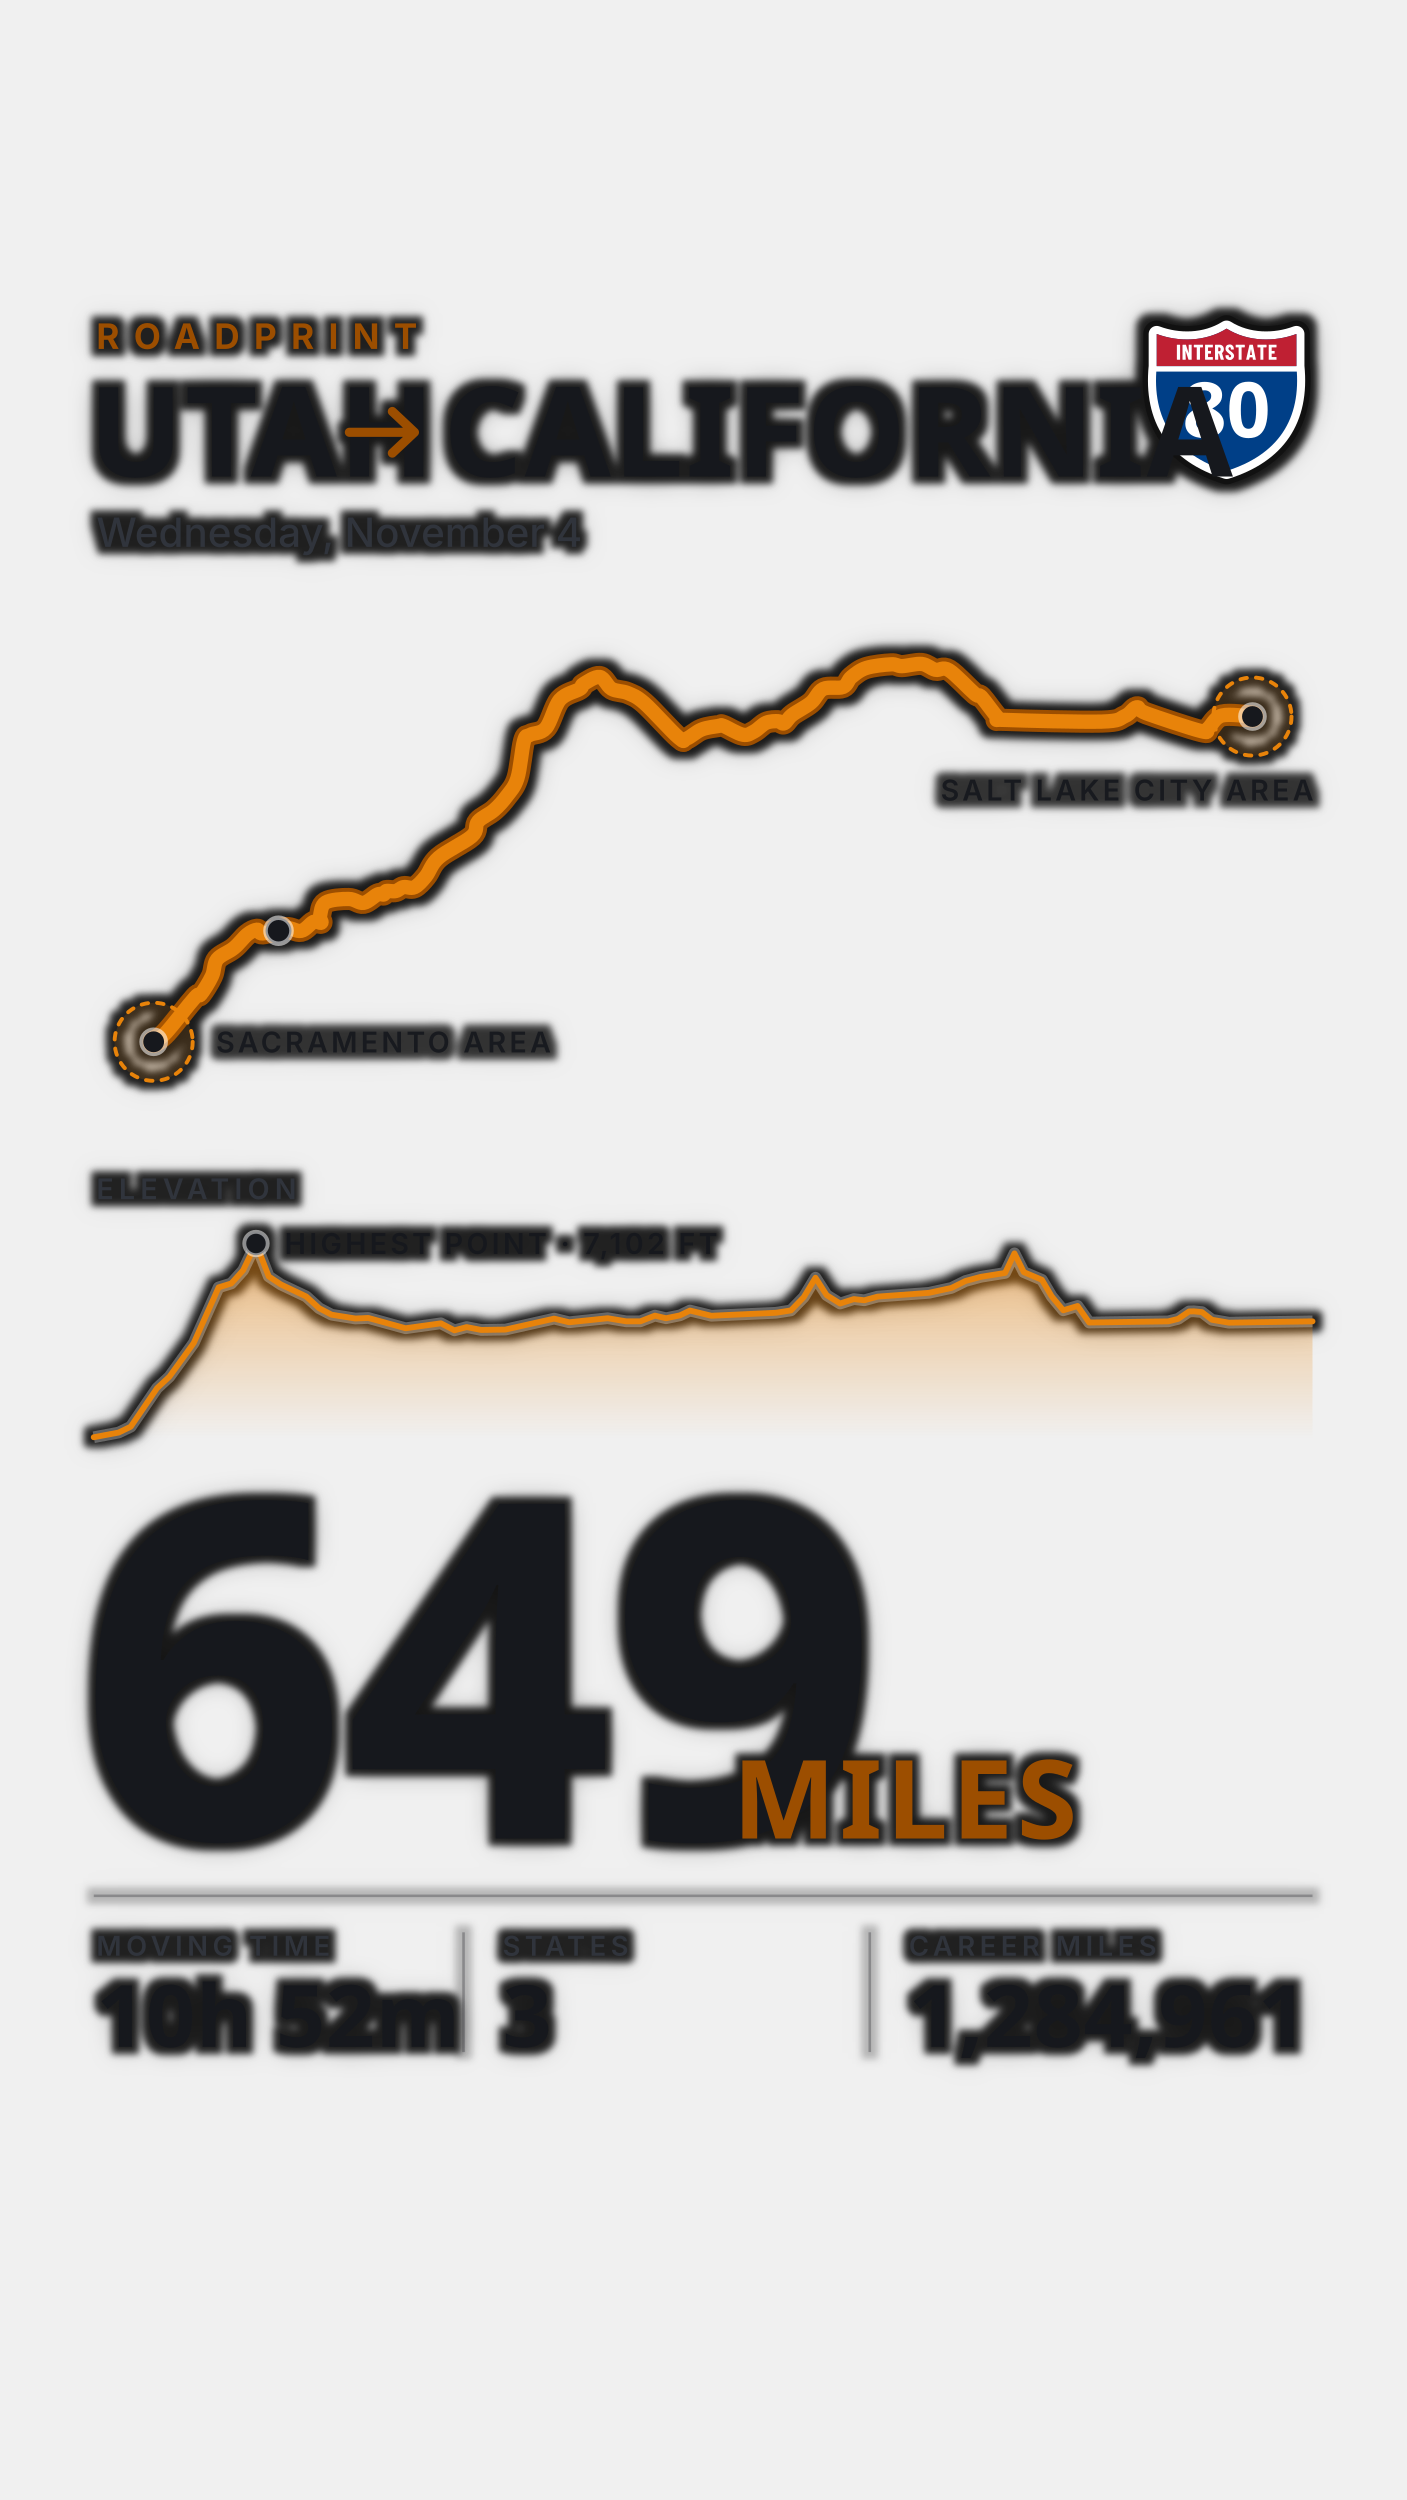
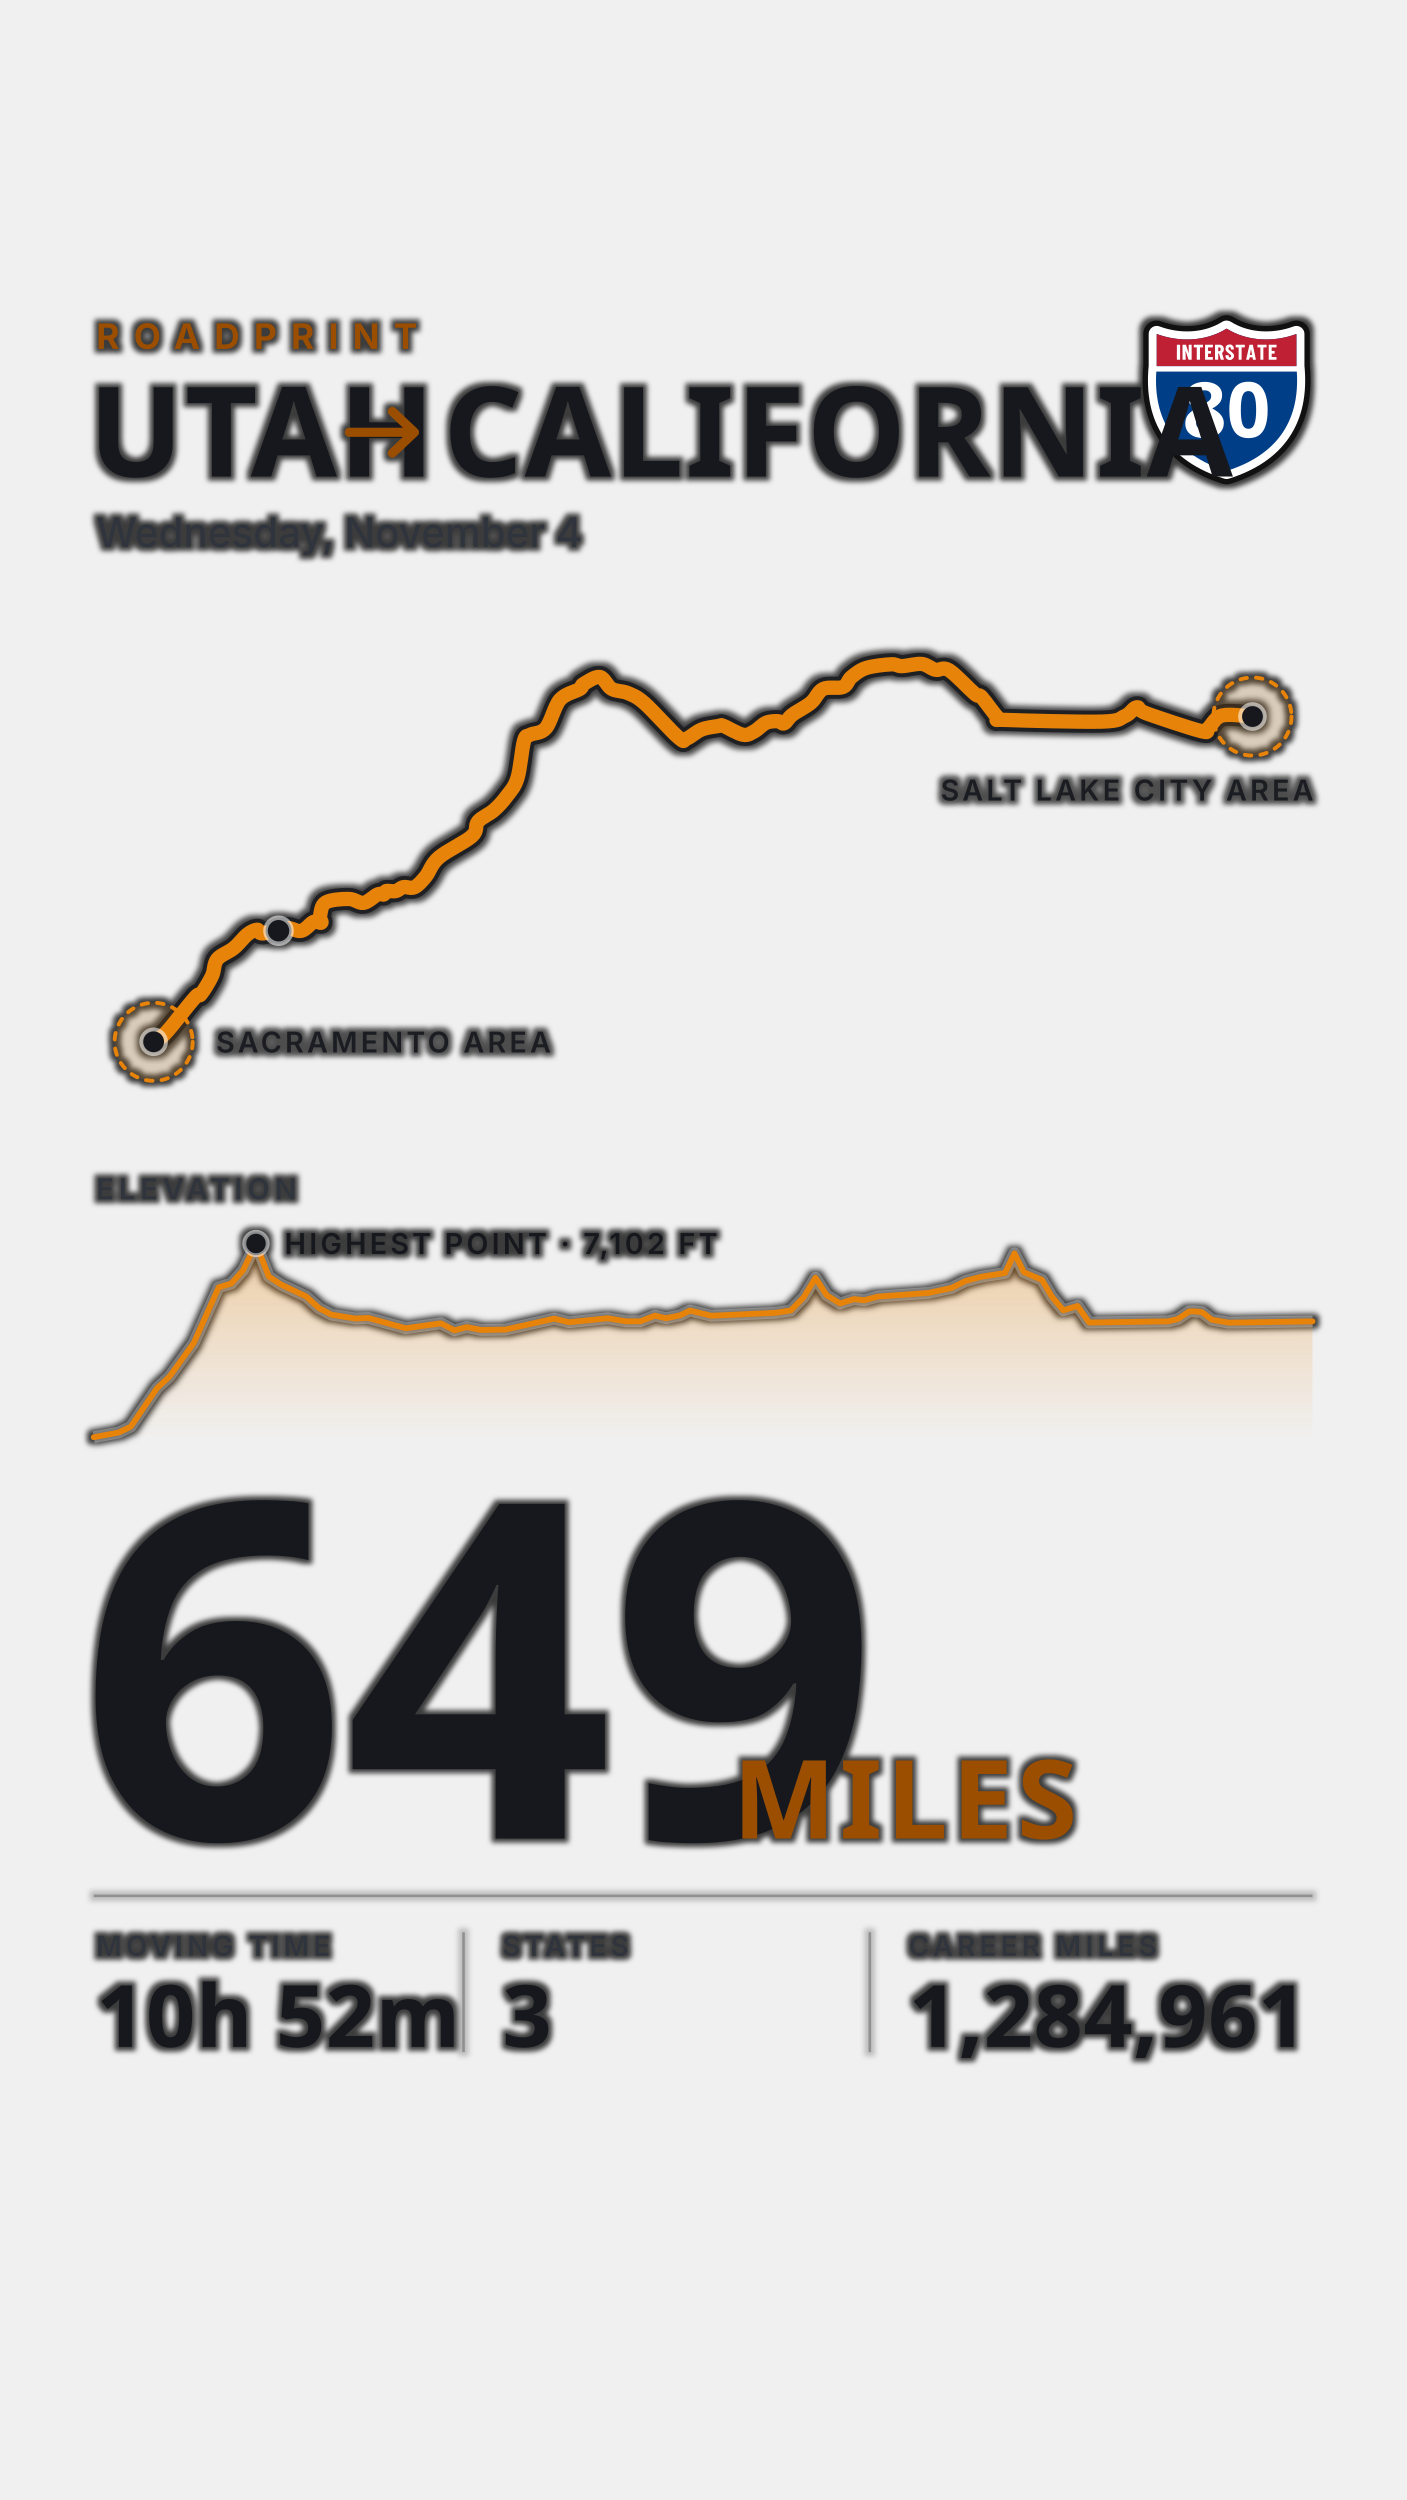
<svg xmlns="http://www.w3.org/2000/svg" viewBox="0 0 1080 1920" width="1080" height="1920">
  <defs>
    <filter id="glow" x="-10%" y="-60%" width="120%" height="220%">
      <feGaussianBlur stdDeviation="16" />
    </filter>
    <filter id="shade" color-interpolation-filters="sRGB" filterUnits="userSpaceOnUse" x="0" y="0" width="1080" height="1920">
      <feColorMatrix in="SourceAlpha" type="matrix" values="0 0 0 0 1.000  0 0 0 0 1.000  0 0 0 0 1.000  0 0 0 1 0" result="a" />
      <feGaussianBlur in="a" stdDeviation="10" result="w" />
      <feOffset in="w" dy="0" result="wo" />
      <feComponentTransfer in="wo" result="wide">
-         <feFuncA type="linear" slope="0.5" />
+         <feFuncA type="linear" slope="0" />
      </feComponentTransfer>
-       <feMorphology in="a" operator="dilate" radius="5" result="ad" />
-       <feGaussianBlur in="ad" stdDeviation="3" result="t" />
+       <feMorphology in="a" operator="dilate" radius="3" result="ad" />
+       <feGaussianBlur in="ad" stdDeviation="2" result="t" />
      <feOffset in="t" dy="0" result="to" />
      <feComponentTransfer in="to" result="tight">
-         <feFuncA type="linear" slope="0.85" />
+         <feFuncA type="linear" slope="0.75" />
      </feComponentTransfer>
      <feMerge>
        <feMergeNode in="wide" />
        <feMergeNode in="tight" />
      </feMerge>
    </filter>
    <linearGradient id="elev" x1="0" y1="0" x2="0" y2="1">
-       <stop offset="0" stop-color="#e8830a" stop-opacity="0.5" />
+       <stop offset="0" stop-color="#e8830a" stop-opacity="0.32" />
      <stop offset="1" stop-color="#e8830a" stop-opacity="0" />
    </linearGradient>
  </defs>
  <defs>
    <g id="art">
      <text id="wordmark" x="74" y="268" font-family="Inter" font-weight="700" font-size="27" letter-spacing="11" fill="#9c4e00">ROADPRINT</text>
      <g id="road-sign" transform="translate(876 240) scale(2.0625)">
        <path d="M32 6C40 11 50 11 58 8L58 20C60 40 51 53 32 59C13 53 4 40 6 20L6 8C14 11 24 11 32 6Z" fill="#111111" stroke="#111111" stroke-width="10" stroke-linejoin="round" />
        <path d="M32 6C40 11 50 11 58 8L58 20C60 40 51 53 32 59C13 53 4 40 6 20L6 8C14 11 24 11 32 6Z" fill="#ffffff" stroke="#ffffff" stroke-width="6" stroke-linejoin="round" />
        <path d="M32 6C40 11 50 11 58 8L58 20C60 40 51 53 32 59C13 53 4 40 6 20L6 8C14 11 24 11 32 6Z" fill="#003f87" />
        <path d="M32 6C40 11 50 11 58 8L58 20L6 20L6 8C14 11 24 11 32 6Z" fill="#bf2033" />
        <rect x="4" y="20" width="56" height="2" fill="#ffffff" />
        <path id="lettering" d="M13.5 17.5l0-5.4q0 0 .1-.1q0 0 0 0l1 0q0 0 0 0q.1 .1 .1 .1l0 5.4q0 0 -.1 .1q0 0 0 0l-1 0q0 0 0 0q-.1-.1 -.1-.1zm4.5-5.5l.9 0q.1 0 .1 0q0 .1 0 .1l0 5.4q0 0 0 .1q0 0 -.1 0l-1 0q-.1 0 -.1-.1l-1-3.1q0 0 0 0q-.1 0 -.1 0l.1 3.1q0 0 -.1 .1q0 0 0 0l-1 0q0 0 0 0q-.1-.1 -.1-.1l0-5.4q0 0 .1-.1q0 0 0 0l1.1 0q.1 0 .1 .1l1 3.1q0 0 0 0q0 0 0 0l0-3.1q0 0 0-.1q.1 0 .1 0zm5.2 .1l0 .8q0 0 0 0q-.1 .1 -.1 .1l-1 0q0 0 0 0l0 4.5q0 0 -.1 .1q0 0 0 0l-1 0q0 0 0 0q-.1-.1 -.1-.1l0-4.5q0 0 0 0l-1 0q0 0 0-.1q-.1 0 -.1 0l0-.8q0 0 .1-.1q0 0 0 0l3.2 0q0 0 .1 0q0 .1 0 .1zm3.6 .9l-1.6 0q-.1 0 -.1 0l0 1.3q0 0 .1 0l.9 0q.1 0 .1 0q0 .1 0 .1l0 .8q0 0 0 .1q0 0 -.1 0l-.9 0q-.1 0 -.1 0l0 1.3q0 0 .1 0l1.6 0q.1 0 .1 .1q0 0 0 0l0 .8q0 0 0 .1q0 0 -.1 0l-2.7 0q-.1 0 -.1 0q0-.1 0-.1l0-5.4q0 0 0-.1q0 0 .1 0l2.7 0q.1 0 .1 0q0 .1 0 .1l0 .8q0 0 0 0q0 .1 -.1 .1zm3 4.5l-.6-2.2q0 0 0 0l-.3 0q0 0 0 0l0 2.2q0 0 -.1 .1q0 0 0 0l-1 0q0 0 0 0q-.1-.1 -.1-.1l0-5.4q0 0 .1-.1q0 0 0 0l1.7 0q.4 0 .7 .2q.4 .2 .6 .6q.2 .4 .2 .9q0 .5 -.2 .8q-.2 .4 -.5 .6q0 0 0 0q-.1 0 0 0l.7 2.4q0 .1 -.1 .1l-.9 0q-.1 0 -.2-.1zm-.9-4.5l0 1.4q0 0 0 0l.4 0q.2 0 .4-.2q.1-.2 .1-.5q0-.3 -.1-.5q-.2-.2 -.4-.2l-.4 0q0 0 0 0zm2.7 3.2l0-.2q0-.1 .1-.1q0 0 0 0l1 0q0 0 0 0q.1 0 .1 .1l0 .1q0 .3 .1 .4q.1 .2 .3 .2q.2 0 .3-.1q.2-.2 .2-.4q0-.3 -.2-.4q-.2-.2 -.6-.5q-.4-.3 -.7-.6q-.2-.2 -.4-.5q-.2-.3 -.2-.8q0-.6 .4-1.1q.5-.4 1.2-.4q.7 0 1.1 .5q.4 .4 .4 1.1l0 .2q0 0 0 0q0 .1 -.1 .1l-.9 0q0 0 -.1-.1q0 0 0 0l0-.3q0-.2 -.1-.3q-.1-.2 -.3-.2q-.2 0 -.3 .1q-.2 .2 -.2 .4q0 .3 .2 .5q.1 .1 .6 .5q.5 .3 .7 .6q.3 .2 .4 .5q.2 .2 .2 .6q0 .7 -.5 1.1q-.4 .5 -1.1 .5q-.5 0 -.8-.2q-.4-.2 -.6-.5q-.2-.4 -.2-.8zm7.2-4.1l0 .8q0 0 -.1 0q0 .1 0 .1l-1 0q-.1 0 -.1 0l0 4.5q0 0 0 .1q0 0 -.1 0l-.9 0q0 0 -.1 0q0-.1 0-.1l0-4.5q0 0 0 0l-1 0q0 0 -.1-.1q0 0 0 0l0-.8q0 0 0-.1q.1 0 .1 0l3.2 0q0 0 0 0q.1 .1 .1 .1zm3 5.4l-.1-.8q0 0 -.1 0l-1 0q0 0 0 0l-.2 .8q0 .1 -.1 .1l-.9 0q-.1 0 -.1-.1l1.2-5.4q0-.1 .1-.1l1.1 0q.1 0 .1 .1l1.1 5.4l.1 0q0 .1 -.1 .1l-1 0q-.1 0 -.1-.1zm-1-1.7l.7 0q0 0 0 0l-.4-2.2q0 0 0 0q0 0 0 0l-.4 2.2q0 0 .1 0zm6.1-3.7l0 .8q0 0 -.1 0q0 .1 0 .1l-1 0q-.1 0 -.1 0l0 4.5q0 0 0 .1q0 0 -.1 0l-.9 0q0 0 -.1 0q0-.1 0-.1l0-4.5q0 0 0 0l-1 0q0 0 -.1-.1q0 0 0 0l0-.8q0 0 0-.1q.1 0 .1 0l3.2 0q0 0 0 0q.1 .1 .1 .1zm3.6 .9l-1.7 0q0 0 0 0l0 1.3q0 0 0 0l1 0q0 0 .1 0q0 .1 0 .1l0 .8q0 0 0 .1q-.1 0 -.1 0l-1 0q0 0 0 0l0 1.3q0 0 0 0l1.7 0q0 0 .1 .1q0 0 0 0l0 .8q0 0 0 .1q-.1 0 -.1 0l-2.7 0q-.1 0 -.1 0q0-.1 0-.1l0-5.4q0 0 0-.1q0 0 .1 0l2.7 0q0 0 .1 0q0 .1 0 .1l0 .8q0 0 0 0q-.1 .1 -.1 .1z" fill="#ffffff" />
        <text x="32" y="46.5" text-anchor="middle" font-family="Barlow Condensed" font-weight="700" font-stretch="condensed" font-size="28.6" fill="#ffffff">80</text>
      </g>
      <text id="title" x="68.1" y="366" font-family="Barlow Condensed" font-weight="700" font-stretch="condensed" font-size="96" letter-spacing="1.5" fill="#16181d">UTAH</text>
      <path class="title-arrow" d="M268.3 332 h50 m-17 -16 l17 16 l-17 16" fill="none" stroke="#9c4e00" stroke-width="7" stroke-linecap="round" stroke-linejoin="round" />
      <text id="title-2" x="340.3" y="366" font-family="Barlow Condensed" font-weight="700" font-stretch="condensed" font-size="96" letter-spacing="1.5" fill="#16181d">CALIFORNIA</text>
      <text id="date" x="74" y="420" font-family="Inter" font-weight="500" font-size="31" fill="#30343c">Wednesday, November 4</text>
-       <path id="route-casing" d="M961.9 550.3 C958 550.2 944.1 548 938.5 549.5 C932.8 551 930.5 557.3 927.9 559.3 C925.2 561.3 930.4 563.4 922.5 561.5 C914.6 559.6 888.8 550.9 880.5 547.9 C872.3 544.8 875.8 542.8 873 543.2 C870.2 543.5 868.4 548.2 863.9 550 C859.4 551.9 861.4 553.7 846.1 554.2 C830.8 554.6 785.5 553.4 772.2 552.9 C758.9 552.4 769.5 554.1 766.4 551.2 C763.4 548.3 756.7 538.4 753.8 535.3 C750.8 532.3 752.9 536.3 748.7 532.9 C744.6 529.5 733.9 517.8 728.8 514.7 C723.8 511.7 721.9 515.2 718.4 514.4 C714.9 513.6 712.2 510.4 707.9 509.9 C703.6 509.5 696.6 511.5 692.7 511.6 C688.7 511.6 688.8 509.9 684.3 510.2 C679.7 510.4 670.4 511.4 665.3 513 C660.3 514.6 657 517.5 654 519.9 C651 522.3 651.1 526 647.5 527.6 C643.9 529.1 636.3 527.1 632.2 529.1 C628.1 531.1 626.8 536.4 622.8 539.7 C618.9 543 611.9 546.3 608.5 549 C605.1 551.6 604.1 554.7 602.3 555.5 C600.4 556.4 599.9 554 597.6 553.9 C595.3 553.8 591.4 553.8 588.4 555.1 C585.4 556.4 582.4 560 579.5 561.6 C576.5 563.1 574.7 565 570.7 564.3 C566.7 563.7 558.7 558.6 555.6 557.5 C552.4 556.3 554.4 557.2 551.6 557.6 C548.8 558.1 542.9 558.6 538.8 560.3 C534.7 561.9 530.2 566.3 527.2 567.3 C524.3 568.4 526.5 571.1 521.2 566.5 C515.8 562 501.4 545.7 494.9 540 C488.4 534.4 486.4 534.2 482.2 532.3 C478 530.5 473.3 531.1 469.7 529 C466.1 526.9 464.2 520.5 460.6 519.9 C457 519.3 450.6 523.9 448 525.4 C445.5 527 448.4 527.1 445.4 529.1 C442.4 531.1 434.4 532.4 430 537.4 C425.7 542.5 423.1 554.7 419.2 559.2 C415.4 563.7 409.8 562.7 407 564.4 C404.2 566 404 563.7 402.4 569.2 C400.8 574.7 399.6 590.6 397.4 597.6 C395.2 604.6 392.4 607.2 389.3 611.3 C386.3 615.4 383.1 619 379.4 622.2 C375.7 625.5 370 627.6 367.2 630.9 C364.3 634.3 367.5 637.5 362.5 642.1 C357.5 646.7 342.9 653.4 337 658.6 C331.1 663.7 330.1 669.3 327 673.1 C323.9 676.9 321.2 680 318.3 681.4 C315.5 682.7 312.3 680.8 309.9 681.3 C307.5 681.8 306.2 683.8 304 684.3 C301.8 684.9 298.2 683.9 296.6 684.3 C295.1 684.8 295.8 686.6 294.7 687 C293.6 687.4 292.6 685.8 290.1 686.9 C287.5 687.9 283 692.8 279.3 693.4 C275.6 694 272.7 690.4 267.8 690.4 C262.9 690.3 253.7 690.9 250.1 693.1 C246.4 695.3 246.4 700.9 245.8 703.5 C245.3 706.1 247.6 707.9 246.8 708.6 C246 709.4 243.4 707 240.8 708 C238.3 709.1 234.9 714.2 231.3 714.9 C227.7 715.7 224.3 712.3 219.4 712.7 C214.4 713 205.3 716.7 201.7 716.9 C198 717.1 199.4 713.9 197.5 714 C195.5 714.2 192.9 715.3 189.9 717.7 C186.9 720.1 183.5 725 179.6 728.1 C175.8 731.3 169.6 733.2 166.8 736.7 C164 740.3 164.9 745.1 162.8 749.6 C160.7 754.1 156.4 761 154.2 763.7 C152 766.4 154.2 761.1 149.8 766 C145.3 770.9 132.8 787.4 127.5 793.1 C122.2 798.8 119.6 798.9 118 800.1" fill="none" stroke="#9c4e00" stroke-opacity="1" stroke-width="17" stroke-linecap="round" stroke-linejoin="round" />
+       <path id="route-casing" d="M961.9 550.3 C958 550.2 944.1 548 938.5 549.5 C932.8 551 930.5 557.3 927.9 559.3 C925.2 561.3 930.4 563.4 922.5 561.5 C914.6 559.6 888.8 550.9 880.5 547.9 C872.3 544.8 875.8 542.8 873 543.2 C870.2 543.5 868.4 548.2 863.9 550 C859.4 551.9 861.4 553.7 846.1 554.2 C830.8 554.6 785.5 553.4 772.2 552.9 C758.9 552.4 769.5 554.1 766.4 551.2 C763.4 548.3 756.7 538.4 753.8 535.3 C750.8 532.3 752.9 536.3 748.7 532.9 C744.6 529.5 733.9 517.8 728.8 514.7 C723.8 511.7 721.9 515.2 718.4 514.4 C714.9 513.6 712.2 510.4 707.9 509.9 C703.6 509.5 696.6 511.5 692.7 511.6 C688.7 511.6 688.8 509.9 684.3 510.2 C679.7 510.4 670.4 511.4 665.3 513 C660.3 514.6 657 517.5 654 519.9 C651 522.3 651.1 526 647.5 527.6 C643.9 529.1 636.3 527.1 632.2 529.1 C628.1 531.1 626.8 536.4 622.8 539.7 C618.9 543 611.9 546.3 608.5 549 C605.1 551.6 604.1 554.7 602.3 555.5 C600.4 556.4 599.9 554 597.6 553.9 C595.3 553.8 591.4 553.8 588.4 555.1 C585.4 556.4 582.4 560 579.5 561.6 C576.5 563.1 574.7 565 570.7 564.3 C566.7 563.7 558.7 558.6 555.6 557.5 C552.4 556.3 554.4 557.2 551.6 557.6 C548.8 558.1 542.9 558.6 538.8 560.3 C534.7 561.9 530.2 566.3 527.2 567.3 C524.3 568.4 526.5 571.1 521.2 566.5 C515.8 562 501.4 545.7 494.9 540 C488.4 534.4 486.4 534.2 482.2 532.3 C478 530.5 473.3 531.1 469.7 529 C466.1 526.9 464.2 520.5 460.6 519.9 C457 519.3 450.6 523.9 448 525.4 C445.5 527 448.4 527.1 445.4 529.1 C442.4 531.1 434.4 532.4 430 537.4 C425.7 542.5 423.1 554.7 419.2 559.2 C415.4 563.7 409.8 562.7 407 564.4 C404.2 566 404 563.7 402.4 569.2 C400.8 574.7 399.6 590.6 397.4 597.6 C395.2 604.6 392.4 607.2 389.3 611.3 C386.3 615.4 383.1 619 379.4 622.2 C375.7 625.5 370 627.6 367.2 630.9 C364.3 634.3 367.5 637.5 362.5 642.1 C357.5 646.7 342.9 653.4 337 658.6 C331.1 663.7 330.1 669.3 327 673.1 C323.9 676.9 321.2 680 318.3 681.4 C315.5 682.7 312.3 680.8 309.9 681.3 C307.5 681.8 306.2 683.8 304 684.3 C301.8 684.9 298.2 683.9 296.6 684.3 C295.1 684.8 295.8 686.6 294.7 687 C293.6 687.4 292.6 685.8 290.1 686.9 C287.5 687.9 283 692.8 279.3 693.4 C275.6 694 272.7 690.4 267.8 690.4 C262.9 690.3 253.7 690.9 250.1 693.1 C246.4 695.3 246.4 700.9 245.8 703.5 C245.3 706.1 247.6 707.9 246.8 708.6 C246 709.4 243.4 707 240.8 708 C238.3 709.1 234.9 714.2 231.3 714.9 C227.7 715.7 224.3 712.3 219.4 712.7 C214.4 713 205.3 716.7 201.7 716.9 C198 717.1 199.4 713.9 197.5 714 C195.5 714.2 192.9 715.3 189.9 717.7 C186.9 720.1 183.5 725 179.6 728.1 C175.8 731.3 169.6 733.2 166.8 736.7 C164 740.3 164.9 745.1 162.8 749.6 C160.7 754.1 156.4 761 154.2 763.7 C152 766.4 154.2 761.1 149.8 766 C145.3 770.9 132.8 787.4 127.5 793.1 C122.2 798.8 119.6 798.9 118 800.1" fill="none" stroke="#16181d" stroke-opacity="0.8" stroke-width="17" stroke-linecap="round" stroke-linejoin="round" />
      <path id="route" d="M961.9 550.3 C958 550.2 944.1 548 938.5 549.5 C932.8 551 930.5 557.3 927.9 559.3 C925.2 561.3 930.4 563.4 922.5 561.5 C914.6 559.6 888.8 550.9 880.5 547.9 C872.3 544.8 875.8 542.8 873 543.2 C870.2 543.5 868.4 548.2 863.9 550 C859.4 551.9 861.4 553.7 846.1 554.2 C830.8 554.6 785.5 553.4 772.2 552.9 C758.9 552.4 769.5 554.1 766.4 551.2 C763.4 548.3 756.7 538.4 753.8 535.3 C750.8 532.3 752.9 536.3 748.7 532.9 C744.6 529.5 733.9 517.8 728.8 514.7 C723.8 511.7 721.9 515.2 718.4 514.4 C714.9 513.6 712.2 510.4 707.9 509.9 C703.6 509.5 696.6 511.5 692.7 511.6 C688.7 511.6 688.8 509.9 684.3 510.2 C679.7 510.4 670.4 511.4 665.3 513 C660.3 514.6 657 517.5 654 519.9 C651 522.3 651.1 526 647.5 527.6 C643.9 529.1 636.3 527.1 632.2 529.1 C628.1 531.1 626.8 536.4 622.8 539.7 C618.9 543 611.9 546.3 608.5 549 C605.1 551.6 604.1 554.7 602.3 555.5 C600.4 556.4 599.9 554 597.6 553.9 C595.3 553.8 591.4 553.8 588.4 555.1 C585.4 556.4 582.4 560 579.5 561.6 C576.5 563.1 574.7 565 570.7 564.3 C566.7 563.7 558.7 558.6 555.6 557.5 C552.4 556.3 554.4 557.2 551.6 557.6 C548.8 558.1 542.9 558.6 538.8 560.3 C534.7 561.9 530.2 566.3 527.2 567.3 C524.3 568.4 526.5 571.1 521.2 566.5 C515.8 562 501.4 545.7 494.9 540 C488.4 534.4 486.4 534.2 482.2 532.3 C478 530.5 473.3 531.1 469.7 529 C466.1 526.9 464.2 520.5 460.6 519.9 C457 519.3 450.6 523.9 448 525.4 C445.5 527 448.4 527.1 445.4 529.1 C442.4 531.1 434.4 532.4 430 537.4 C425.7 542.5 423.1 554.7 419.2 559.2 C415.4 563.7 409.8 562.7 407 564.4 C404.2 566 404 563.7 402.4 569.2 C400.8 574.7 399.6 590.6 397.4 597.6 C395.2 604.6 392.4 607.2 389.3 611.3 C386.3 615.4 383.1 619 379.4 622.2 C375.7 625.5 370 627.6 367.2 630.9 C364.3 634.3 367.5 637.5 362.5 642.1 C357.5 646.7 342.9 653.4 337 658.6 C331.1 663.7 330.1 669.3 327 673.1 C323.9 676.9 321.2 680 318.3 681.4 C315.5 682.7 312.3 680.8 309.9 681.3 C307.5 681.8 306.2 683.8 304 684.3 C301.8 684.9 298.2 683.9 296.6 684.3 C295.1 684.8 295.8 686.6 294.7 687 C293.6 687.4 292.6 685.8 290.1 686.9 C287.5 687.9 283 692.8 279.3 693.4 C275.6 694 272.7 690.4 267.8 690.4 C262.9 690.3 253.7 690.9 250.1 693.1 C246.4 695.3 246.4 700.9 245.8 703.5 C245.3 706.1 247.6 707.9 246.8 708.6 C246 709.4 243.4 707 240.8 708 C238.3 709.1 234.9 714.2 231.3 714.9 C227.7 715.7 224.3 712.3 219.4 712.7 C214.4 713 205.3 716.7 201.7 716.9 C198 717.1 199.4 713.9 197.5 714 C195.5 714.2 192.9 715.3 189.9 717.7 C186.9 720.1 183.5 725 179.6 728.1 C175.8 731.3 169.6 733.2 166.8 736.7 C164 740.3 164.9 745.1 162.8 749.6 C160.7 754.1 156.4 761 154.2 763.7 C152 766.4 154.2 761.1 149.8 766 C145.3 770.9 132.8 787.4 127.5 793.1 C122.2 798.8 119.6 798.9 118 800.1" fill="none" stroke="#e8830a" stroke-width="11" stroke-linecap="round" stroke-linejoin="round" />
      <g id="start">
        <circle cx="961.9" cy="550.3" r="30" fill="#e8830a" fill-opacity="0.14" />
        <circle cx="961.9" cy="550.3" r="30" fill="none" stroke="#e8830a" stroke-width="3" stroke-dasharray="5 7" stroke-linecap="round" />
        <circle cx="961.9" cy="550.3" r="11" fill="#ffffff" fill-opacity="0.55" />
        <circle cx="961.9" cy="550.3" r="8" fill="#16181d" />
      </g>
      <g id="end">
        <circle cx="118" cy="800.1" r="30" fill="#e8830a" fill-opacity="0.14" />
        <circle cx="118" cy="800.1" r="30" fill="none" stroke="#e8830a" stroke-width="3" stroke-dasharray="5 7" stroke-linecap="round" />
        <circle cx="118" cy="800.1" r="11" fill="#ffffff" fill-opacity="0.55" />
        <circle cx="118" cy="800.1" r="8" fill="#16181d" />
      </g>
      <circle id="highest-point" cx="213.9" cy="714.8" r="10" fill="#16181d" stroke="#ffffff" stroke-opacity="0.55" stroke-width="3.5" />
      <text id="elevation-kicker" x="74" y="921" font-family="Inter" font-weight="600" font-size="22" letter-spacing="4" fill="#30343c">ELEVATION</text>
      <path d="M1008 1014.8 L943.7 1015.8 L930.8 1013.6 L923.1 1007.7 L916.9 1007.1 L913.2 1007.2 L904.8 1012.9 L897.2 1014.8 L836.5 1015.7 L827.6 1003 L816.6 1006.3 L807.7 995.6 L800.2 982.9 L786.3 977 L779.1 962.6 L771.9 977.6 L753.3 980.6 L741.5 983.8 L730.8 989.1 L713.4 992.9 L674 995.8 L663.8 998.6 L655.7 997.7 L645.2 1001.1 L634.9 994.7 L626.3 981.3 L617.3 996.2 L607.4 1006.4 L596 1008.2 L546.3 1010.5 L529.9 1006.5 L522.2 1010.2 L511.5 1012.4 L503 1010.4 L491.7 1014.8 L481.1 1014.8 L466.7 1012.4 L437.1 1015.5 L425.6 1012.7 L388.2 1021.1 L369.6 1021.4 L358.4 1019.2 L349 1021.7 L338.6 1016.3 L311.5 1020.1 L282.9 1012.2 L272.9 1012.6 L254.7 1009.7 L245.1 1004.7 L235.2 995.7 L215.8 986.5 L206.4 980.3 L196.6 955 L186.7 975.6 L177.6 985.7 L167.9 988.7 L148.8 1031.4 L130.1 1057.3 L120.6 1066.1 L100.4 1095.7 L91.1 1100.2 L72 1103.8" fill="none" stroke="#ffffff" stroke-opacity="0.3" stroke-width="9" stroke-linejoin="round" />
      <path id="elevation" d="M1008 1014.8 L943.7 1015.8 L930.8 1013.6 L923.1 1007.7 L916.9 1007.1 L913.2 1007.2 L904.8 1012.9 L897.2 1014.8 L836.5 1015.7 L827.6 1003 L816.6 1006.3 L807.7 995.6 L800.2 982.9 L786.3 977 L779.1 962.6 L771.9 977.6 L753.3 980.6 L741.5 983.8 L730.8 989.1 L713.4 992.9 L674 995.8 L663.8 998.6 L655.7 997.7 L645.2 1001.1 L634.9 994.7 L626.3 981.3 L617.3 996.2 L607.4 1006.4 L596 1008.2 L546.3 1010.5 L529.9 1006.5 L522.2 1010.2 L511.5 1012.4 L503 1010.4 L491.7 1014.8 L481.1 1014.8 L466.7 1012.4 L437.1 1015.5 L425.6 1012.7 L388.2 1021.1 L369.6 1021.4 L358.4 1019.2 L349 1021.7 L338.6 1016.3 L311.5 1020.1 L282.9 1012.2 L272.9 1012.6 L254.7 1009.7 L245.1 1004.7 L235.2 995.7 L215.8 986.5 L206.4 980.3 L196.6 955 L186.7 975.6 L177.6 985.7 L167.9 988.7 L148.8 1031.4 L130.1 1057.3 L120.6 1066.1 L100.4 1095.7 L91.1 1100.2 L72 1103.8" fill="none" stroke="#e8830a" stroke-width="4.5" stroke-linejoin="round" stroke-linecap="round" />
      <circle id="elevation-highest" cx="196.6" cy="955" r="9" fill="#16181d" stroke="#ffffff" stroke-opacity="0.5" stroke-width="3" />
      <text id="highest-label" x="218.6" y="963" font-family="Inter" font-weight="600" font-size="22" letter-spacing="2.5" fill="#16181d">HIGHEST POINT · 7,102 FT</text>
      <text id="start-label" x="865.6" y="614.8" text-anchor="middle" font-family="Inter" font-weight="600" font-size="22" letter-spacing="2.5" fill="#16181d" fill-opacity="0.9">SALT LAKE CITY AREA</text>
      <text id="end-label" x="166" y="808.3" font-family="Inter" font-weight="600" font-size="22" letter-spacing="2.5" fill="#16181d" fill-opacity="0.9">SACRAMENTO AREA</text>
      <text id="distance" x="60.8" y="1412" font-family="Barlow Condensed" font-weight="700" font-stretch="condensed" font-size="360" letter-spacing="-2" fill="#16181d">649</text>
      <text id="distance-unit" x="562.6" y="1412" font-family="Barlow Condensed" font-weight="700" font-stretch="condensed" font-size="84" letter-spacing="3" fill="#9c4e00">MILES</text>
      <path d="M72 1456 H1008" stroke="#16181d" stroke-opacity="0.28" stroke-width="2" />
      <text id="stat-1-label" x="74" y="1502" font-family="Inter" font-weight="600" font-size="21" letter-spacing="3.5" fill="#30343c">MOVING TIME</text>
      <text id="stat-1-value" x="74" y="1572" font-family="Barlow Condensed" font-weight="600" font-stretch="condensed" font-size="66" letter-spacing="0.5" fill="#16181d">10h 52m</text>
      <path d="M356 1484 V1576" stroke="#16181d" stroke-opacity="0.28" stroke-width="2" />
      <text id="stat-2-label" x="386" y="1502" font-family="Inter" font-weight="600" font-size="21" letter-spacing="3.5" fill="#30343c">STATES</text>
      <text id="stat-2-value" x="386" y="1572" font-family="Barlow Condensed" font-weight="600" font-stretch="condensed" font-size="66" letter-spacing="0.5" fill="#16181d">3</text>
      <path d="M668 1484 V1576" stroke="#16181d" stroke-opacity="0.28" stroke-width="2" />
      <text id="stat-3-label" x="698" y="1502" font-family="Inter" font-weight="600" font-size="21" letter-spacing="3.5" fill="#30343c">CAREER MILES</text>
      <text id="stat-3-value" x="698" y="1572" font-family="Barlow Condensed" font-weight="600" font-stretch="condensed" font-size="66" letter-spacing="0.5" fill="#16181d">1,284,961</text>
    </g>
  </defs>
  <use href="#art" filter="url(#shade)" />
  <path id="elevation-fill" d="M1008 1014.8 L943.7 1015.8 L930.8 1013.6 L923.1 1007.7 L916.9 1007.1 L913.2 1007.2 L904.8 1012.9 L897.2 1014.8 L836.5 1015.7 L827.6 1003 L816.6 1006.3 L807.7 995.6 L800.2 982.9 L786.3 977 L779.1 962.6 L771.9 977.6 L753.3 980.6 L741.5 983.8 L730.8 989.1 L713.4 992.9 L674 995.8 L663.8 998.6 L655.7 997.7 L645.2 1001.1 L634.9 994.7 L626.3 981.3 L617.3 996.2 L607.4 1006.4 L596 1008.2 L546.3 1010.5 L529.9 1006.5 L522.2 1010.2 L511.5 1012.4 L503 1010.4 L491.7 1014.8 L481.1 1014.8 L466.7 1012.4 L437.1 1015.5 L425.6 1012.7 L388.2 1021.1 L369.6 1021.4 L358.4 1019.2 L349 1021.7 L338.6 1016.3 L311.5 1020.1 L282.9 1012.2 L272.9 1012.6 L254.7 1009.7 L245.1 1004.7 L235.2 995.7 L215.8 986.5 L206.4 980.3 L196.6 955 L186.7 975.6 L177.6 985.7 L167.9 988.7 L148.8 1031.4 L130.1 1057.3 L120.6 1066.1 L100.4 1095.7 L91.1 1100.2 L72 1103.8 L72 1105 L1008 1105 Z" fill="url(#elev)" />
  <use href="#art" />
</svg>
